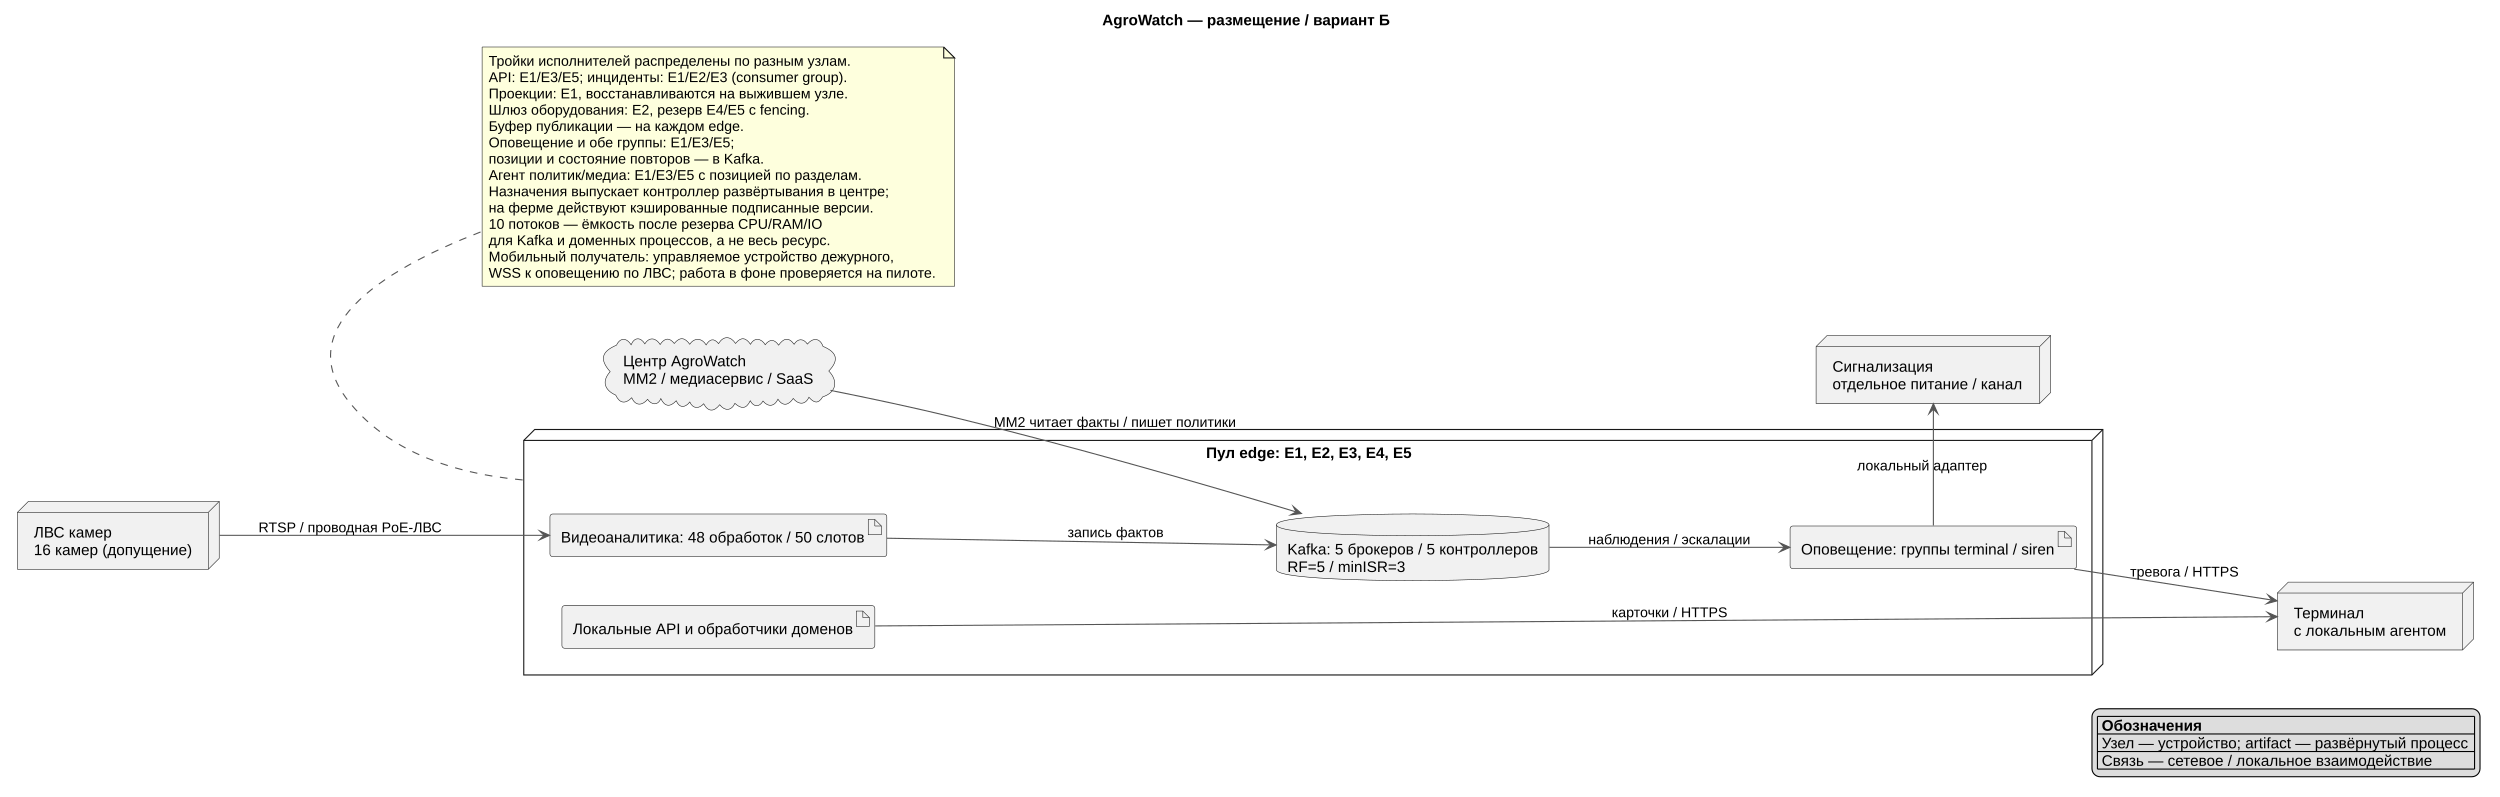
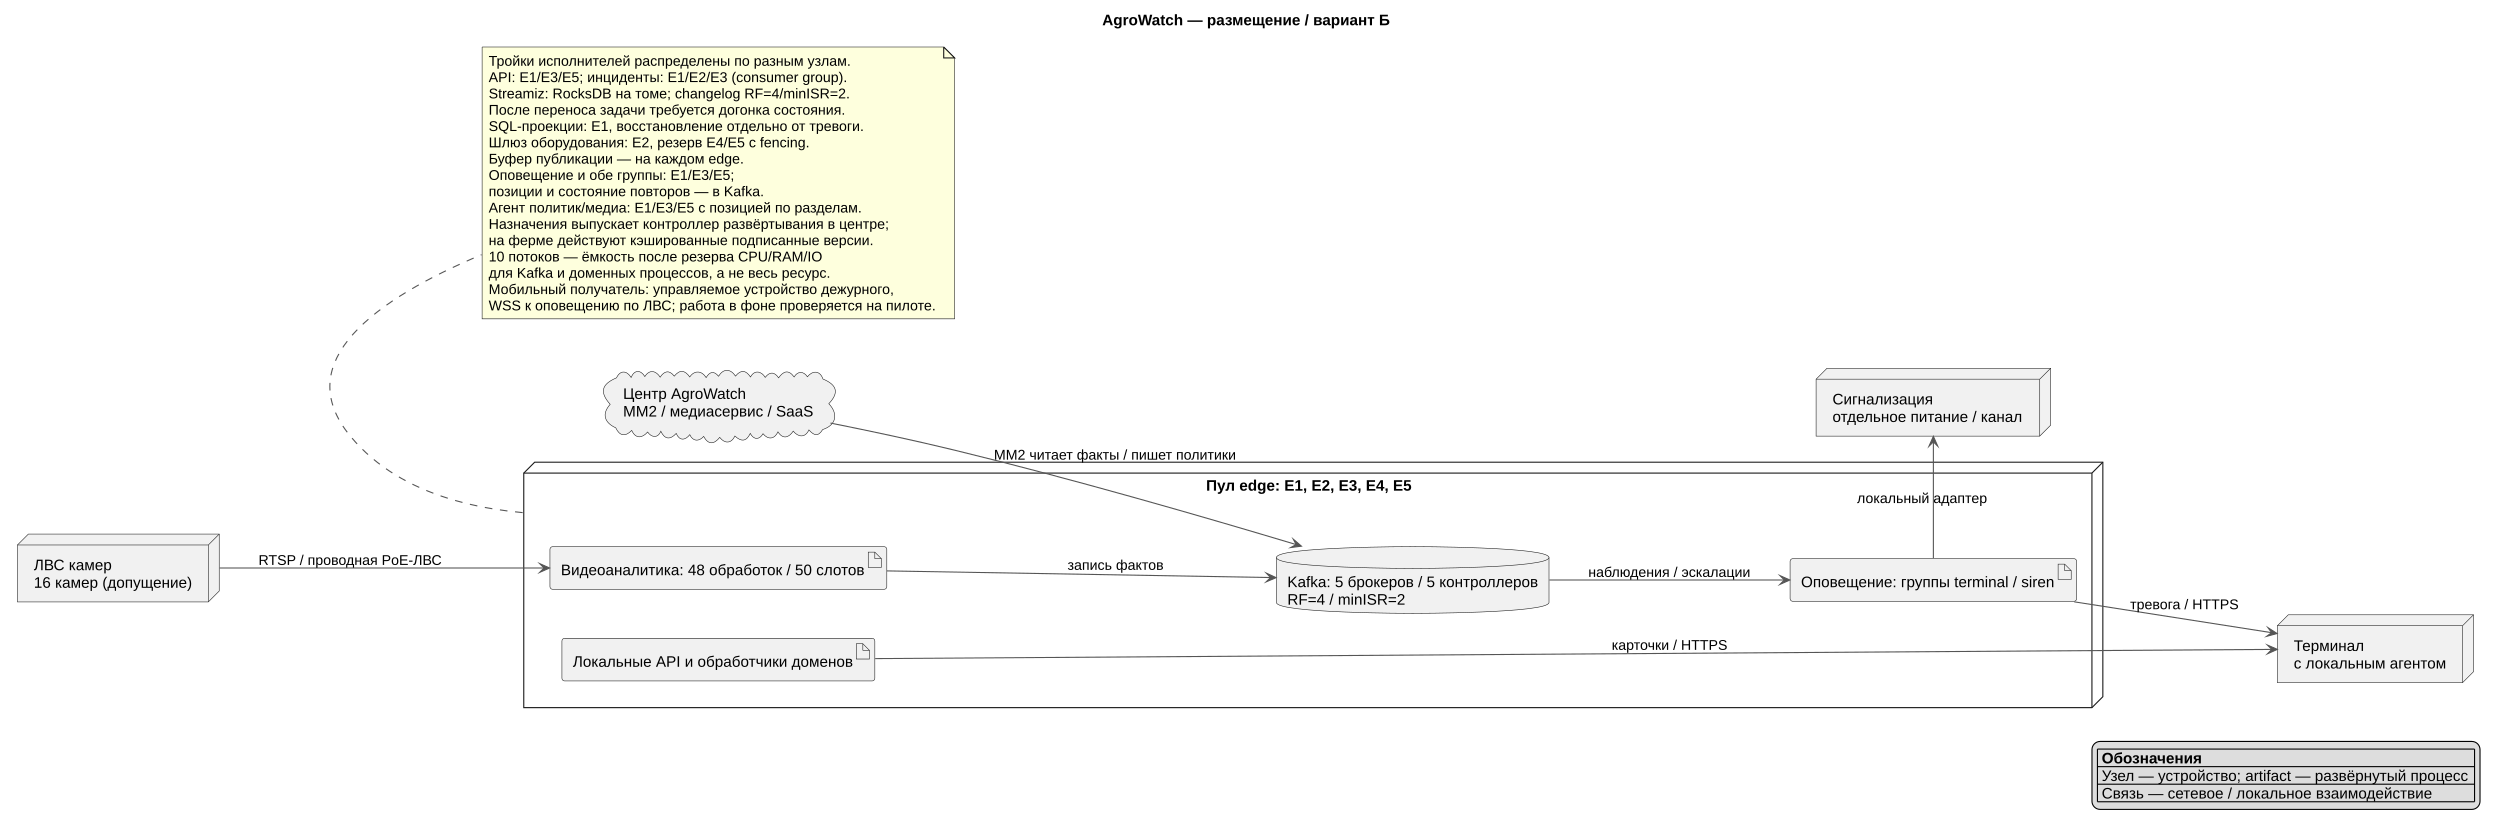
- <svg xmlns="http://www.w3.org/2000/svg" version="1.1" data-diagram-type="DESCRIPTION" style="width:2626px;height:837px;background:#FFFFFF;" width="2626.25px" height="837.604px" viewBox="0 0 2626 837" zoomAndPan="magnify" preserveAspectRatio="none" contentStyleType="text/css">
+ <svg xmlns="http://www.w3.org/2000/svg" version="1.1" data-diagram-type="DESCRIPTION" style="width:2626px;height:870px;background:#FFFFFF;" width="2626.25px" height="870.833px" viewBox="0 0 2626 870" zoomAndPan="magnify" preserveAspectRatio="none" contentStyleType="text/css">
  <defs />
  <g font-family="sans-serif" lengthAdjust="spacing">
    <g class="title" data-source-line="10">
      <text x="1157.786" y="26.505" fill="#000" font-size="16.042" textLength="303.186" font-weight="700" font-family="Arial">AgroWatch — размещение / вариант Б</text>
    </g>
    <g class="cluster" data-qualified-name="pool" id="ent0002" data-source-line="14">
-       <polygon points="550.16,462.617,561.619,451.159,2208.823,451.159,2208.823,697.513,2197.365,708.971,550.16,708.971,550.16,462.617" fill="none" style="stroke:#181818;stroke-width:1.146;stroke-linejoin:miter;stroke-miterlimit:10;" />
-       <line x1="2197.365" y1="462.617" x2="2208.823" y2="451.159" style="stroke:#181818;stroke-width:1.146;" />
-       <line x1="550.16" y1="462.617" x2="2197.365" y2="462.617" style="stroke:#181818;stroke-width:1.146;" />
-       <line x1="2197.365" y1="462.617" x2="2197.365" y2="708.971" style="stroke:#181818;stroke-width:1.146;" />
-       <text x="1266.858" y="481.102" fill="#000" font-size="16.042" textLength="216.1" font-weight="700" font-family="Arial">Пул edge: E1, E2, E3, E4, E5</text>
+       <polygon points="550.16,496.935,561.619,485.477,2208.823,485.477,2208.823,731.831,2197.365,743.289,550.16,743.289,550.16,496.935" fill="none" style="stroke:#181818;stroke-width:1.146;stroke-linejoin:miter;stroke-miterlimit:10;" />
+       <line x1="2197.365" y1="496.935" x2="2208.823" y2="485.477" style="stroke:#181818;stroke-width:1.146;" />
+       <line x1="550.16" y1="496.935" x2="2197.365" y2="496.935" style="stroke:#181818;stroke-width:1.146;" />
+       <line x1="2197.365" y1="496.935" x2="2197.365" y2="743.289" style="stroke:#181818;stroke-width:1.146;" />
+       <text x="1266.858" y="515.419" fill="#000" font-size="16.042" textLength="216.1" font-weight="700" font-family="Arial">Пул edge: E1, E2, E3, E4, E5</text>
    </g>
    <g class="entity" data-qualified-name="pool.video" id="ent0003" data-source-line="15">
-       <rect x="577.66" y="539.904" width="353.838" height="44.801" fill="#F1F1F1" style="stroke:#181818;stroke-width:0.573;" rx="2.865" ry="2.865" />
-       <polygon points="912.019,545.633,912.019,561.674,925.769,561.674,925.769,552.508,918.894,545.633,912.019,545.633" fill="#F1F1F1" style="stroke:#181818;stroke-width:0.573;stroke-linejoin:miter;stroke-miterlimit:10;" />
-       <line x1="918.894" y1="545.633" x2="918.894" y2="552.508" style="stroke:#181818;stroke-width:0.573;" />
-       <line x1="925.769" y1="552.508" x2="918.894" y2="552.508" style="stroke:#181818;stroke-width:0.573;" />
-       <text x="589.119" y="569.846" fill="#000" font-size="16.042" textLength="319.463" font-family="Arial">Видеоаналитика: 48 обработок / 50 слотов</text>
+       <rect x="577.66" y="574.221" width="353.838" height="44.801" fill="#F1F1F1" style="stroke:#181818;stroke-width:0.573;" rx="2.865" ry="2.865" />
+       <polygon points="912.019,579.951,912.019,595.992,925.769,595.992,925.769,586.826,918.894,579.951,912.019,579.951" fill="#F1F1F1" style="stroke:#181818;stroke-width:0.573;stroke-linejoin:miter;stroke-miterlimit:10;" />
+       <line x1="918.894" y1="579.951" x2="918.894" y2="586.826" style="stroke:#181818;stroke-width:0.573;" />
+       <line x1="925.769" y1="586.826" x2="918.894" y2="586.826" style="stroke:#181818;stroke-width:0.573;" />
+       <text x="589.119" y="604.164" fill="#000" font-size="16.042" textLength="319.463" font-family="Arial">Видеоаналитика: 48 обработок / 50 слотов</text>
    </g>
    <g class="entity" data-qualified-name="pool.notify" id="ent0004" data-source-line="16">
-       <rect x="1880.301" y="552.508" width="301.029" height="44.801" fill="#F1F1F1" style="stroke:#181818;stroke-width:0.573;" rx="2.865" ry="2.865" />
-       <polygon points="2161.85,558.237,2161.85,574.279,2175.6,574.279,2175.6,565.112,2168.725,558.237,2161.85,558.237" fill="#F1F1F1" style="stroke:#181818;stroke-width:0.573;stroke-linejoin:miter;stroke-miterlimit:10;" />
-       <line x1="2168.725" y1="558.237" x2="2168.725" y2="565.112" style="stroke:#181818;stroke-width:0.573;" />
-       <line x1="2175.6" y1="565.112" x2="2168.725" y2="565.112" style="stroke:#181818;stroke-width:0.573;" />
-       <text x="1891.759" y="582.451" fill="#000" font-size="16.042" textLength="266.654" font-family="Arial">Оповещение: группы terminal / siren</text>
+       <rect x="1880.301" y="586.826" width="301.029" height="44.801" fill="#F1F1F1" style="stroke:#181818;stroke-width:0.573;" rx="2.865" ry="2.865" />
+       <polygon points="2161.85,592.555,2161.85,608.596,2175.6,608.596,2175.6,599.43,2168.725,592.555,2161.85,592.555" fill="#F1F1F1" style="stroke:#181818;stroke-width:0.573;stroke-linejoin:miter;stroke-miterlimit:10;" />
+       <line x1="2168.725" y1="592.555" x2="2168.725" y2="599.43" style="stroke:#181818;stroke-width:0.573;" />
+       <line x1="2175.6" y1="599.43" x2="2168.725" y2="599.43" style="stroke:#181818;stroke-width:0.573;" />
+       <text x="1891.759" y="616.768" fill="#000" font-size="16.042" textLength="266.654" font-family="Arial">Оповещение: группы terminal / siren</text>
    </g>
    <g class="entity" data-qualified-name="pool.app" id="ent0005" data-source-line="17">
-       <rect x="590.242" y="636.154" width="328.678" height="44.801" fill="#F1F1F1" style="stroke:#181818;stroke-width:0.573;" rx="2.865" ry="2.865" />
-       <polygon points="899.441,641.883,899.441,657.924,913.191,657.924,913.191,648.758,906.316,641.883,899.441,641.883" fill="#F1F1F1" style="stroke:#181818;stroke-width:0.573;stroke-linejoin:miter;stroke-miterlimit:10;" />
-       <line x1="906.316" y1="641.883" x2="906.316" y2="648.758" style="stroke:#181818;stroke-width:0.573;" />
-       <line x1="913.191" y1="648.758" x2="906.316" y2="648.758" style="stroke:#181818;stroke-width:0.573;" />
-       <text x="601.7" y="666.096" fill="#000" font-size="16.042" textLength="294.303" font-family="Arial">Локальные API и обработчики доменов</text>
+       <rect x="590.242" y="670.471" width="328.678" height="44.801" fill="#F1F1F1" style="stroke:#181818;stroke-width:0.573;" rx="2.865" ry="2.865" />
+       <polygon points="899.441,676.201,899.441,692.242,913.191,692.242,913.191,683.076,906.316,676.201,899.441,676.201" fill="#F1F1F1" style="stroke:#181818;stroke-width:0.573;stroke-linejoin:miter;stroke-miterlimit:10;" />
+       <line x1="906.316" y1="676.201" x2="906.316" y2="683.076" style="stroke:#181818;stroke-width:0.573;" />
+       <line x1="913.191" y1="683.076" x2="906.316" y2="683.076" style="stroke:#181818;stroke-width:0.573;" />
+       <text x="601.7" y="700.414" fill="#000" font-size="16.042" textLength="294.303" font-family="Arial">Локальные API и обработчики доменов</text>
    </g>
    <g class="entity" data-qualified-name="pool.log" id="ent0006" data-source-line="18">
-       <path d="M1340.762,551.305 C1340.762,539.846 1483.918,539.846 1483.918,539.846 C1483.918,539.846 1627.074,539.846 1627.074,551.305 L1627.074,598.51 C1627.074,609.968 1483.918,609.968 1483.918,609.968 C1483.918,609.968 1340.762,609.968 1340.762,598.51 L1340.762,551.305" style="stroke:#181818;stroke-width:0.573;" fill="#F1F1F1" />
-       <path d="M1340.762,551.305 C1340.762,562.763 1483.918,562.763 1483.918,562.763 C1483.918,562.763 1627.074,562.763 1627.074,551.305" style="stroke:#181818;stroke-width:0.573;" fill="none" />
-       <text x="1352.221" y="582.393" fill="#000" font-size="16.042" textLength="263.395" font-family="Arial">Kafka: 5 брокеров / 5 контроллеров</text>
-       <text x="1352.221" y="600.84" fill="#000" font-size="16.042" textLength="123.923" font-family="Arial">RF=5 / minISR=3</text>
+       <path d="M1340.762,585.622 C1340.762,574.164 1483.918,574.164 1483.918,574.164 C1483.918,574.164 1627.074,574.164 1627.074,585.622 L1627.074,632.828 C1627.074,644.286 1483.918,644.286 1483.918,644.286 C1483.918,644.286 1340.762,644.286 1340.762,632.828 L1340.762,585.622" style="stroke:#181818;stroke-width:0.573;" fill="#F1F1F1" />
+       <path d="M1340.762,585.622 C1340.762,597.081 1483.918,597.081 1483.918,597.081 C1483.918,597.081 1627.074,597.081 1627.074,585.622" style="stroke:#181818;stroke-width:0.573;" fill="none" />
+       <text x="1352.221" y="616.711" fill="#000" font-size="16.042" textLength="263.395" font-family="Arial">Kafka: 5 брокеров / 5 контроллеров</text>
+       <text x="1352.221" y="635.157" fill="#000" font-size="16.042" textLength="123.923" font-family="Arial">RF=4 / minISR=2</text>
    </g>
    <g class="entity" data-qualified-name="cams" id="ent0001" data-source-line="13">
-       <polygon points="18.333,538.128,29.792,526.669,230.27,526.669,230.27,586.479,218.812,597.937,18.333,597.937,18.333,538.128" fill="#F1F1F1" style="stroke:#181818;stroke-width:0.573;stroke-linejoin:miter;stroke-miterlimit:10;" />
-       <line x1="218.812" y1="538.128" x2="230.27" y2="526.669" style="stroke:#181818;stroke-width:0.573;" />
-       <line x1="18.333" y1="538.128" x2="218.812" y2="538.128" style="stroke:#181818;stroke-width:0.573;" />
-       <line x1="218.812" y1="538.128" x2="218.812" y2="597.937" style="stroke:#181818;stroke-width:0.573;" />
-       <text x="35.521" y="564.633" fill="#000" font-size="16.042" textLength="82.08" font-family="Arial">ЛВС камер</text>
-       <text x="35.521" y="583.079" fill="#000" font-size="16.042" textLength="166.103" font-family="Arial">16 камер (допущение)</text>
+       <polygon points="18.333,572.445,29.792,560.987,230.27,560.987,230.27,620.796,218.812,632.255,18.333,632.255,18.333,572.445" fill="#F1F1F1" style="stroke:#181818;stroke-width:0.573;stroke-linejoin:miter;stroke-miterlimit:10;" />
+       <line x1="218.812" y1="572.445" x2="230.27" y2="560.987" style="stroke:#181818;stroke-width:0.573;" />
+       <line x1="18.333" y1="572.445" x2="218.812" y2="572.445" style="stroke:#181818;stroke-width:0.573;" />
+       <line x1="218.812" y1="572.445" x2="218.812" y2="632.255" style="stroke:#181818;stroke-width:0.573;" />
+       <text x="35.521" y="598.951" fill="#000" font-size="16.042" textLength="82.08" font-family="Arial">ЛВС камер</text>
+       <text x="35.521" y="617.397" fill="#000" font-size="16.042" textLength="166.103" font-family="Arial">16 камер (допущение)</text>
    </g>
    <g class="entity" data-qualified-name="term" id="ent0007" data-source-line="20">
-       <polygon points="2392.156,622.919,2403.615,611.461,2598.132,611.461,2598.132,671.27,2586.674,682.729,2392.156,682.729,2392.156,622.919" fill="#F1F1F1" style="stroke:#181818;stroke-width:0.573;stroke-linejoin:miter;stroke-miterlimit:10;" />
-       <line x1="2586.674" y1="622.919" x2="2598.132" y2="611.461" style="stroke:#181818;stroke-width:0.573;" />
-       <line x1="2392.156" y1="622.919" x2="2586.674" y2="622.919" style="stroke:#181818;stroke-width:0.573;" />
-       <line x1="2586.674" y1="622.919" x2="2586.674" y2="682.729" style="stroke:#181818;stroke-width:0.573;" />
-       <text x="2409.344" y="649.424" fill="#000" font-size="16.042" textLength="74.772" font-family="Arial">Терминал</text>
-       <text x="2409.344" y="667.871" fill="#000" font-size="16.042" textLength="160.143" font-family="Arial">с локальным агентом</text>
+       <polygon points="2392.156,657.237,2403.615,645.779,2598.132,645.779,2598.132,705.588,2586.674,717.046,2392.156,717.046,2392.156,657.237" fill="#F1F1F1" style="stroke:#181818;stroke-width:0.573;stroke-linejoin:miter;stroke-miterlimit:10;" />
+       <line x1="2586.674" y1="657.237" x2="2598.132" y2="645.779" style="stroke:#181818;stroke-width:0.573;" />
+       <line x1="2392.156" y1="657.237" x2="2586.674" y2="657.237" style="stroke:#181818;stroke-width:0.573;" />
+       <line x1="2586.674" y1="657.237" x2="2586.674" y2="717.046" style="stroke:#181818;stroke-width:0.573;" />
+       <text x="2409.344" y="683.742" fill="#000" font-size="16.042" textLength="74.772" font-family="Arial">Терминал</text>
+       <text x="2409.344" y="702.189" fill="#000" font-size="16.042" textLength="160.143" font-family="Arial">с локальным агентом</text>
    </g>
    <g class="entity" data-qualified-name="sound" id="ent0008" data-source-line="21">
-       <polygon points="1907.629,363.961,1919.087,352.503,2153.999,352.503,2153.999,412.312,2142.541,423.77,1907.629,423.77,1907.629,363.961" fill="#F1F1F1" style="stroke:#181818;stroke-width:0.573;stroke-linejoin:miter;stroke-miterlimit:10;" />
-       <line x1="2142.541" y1="363.961" x2="2153.999" y2="352.503" style="stroke:#181818;stroke-width:0.573;" />
-       <line x1="1907.629" y1="363.961" x2="2142.541" y2="363.961" style="stroke:#181818;stroke-width:0.573;" />
-       <line x1="2142.541" y1="363.961" x2="2142.541" y2="423.77" style="stroke:#181818;stroke-width:0.573;" />
-       <text x="1924.817" y="390.466" fill="#000" font-size="16.042" textLength="105.61" font-family="Arial">Сигнализация</text>
-       <text x="1924.817" y="408.913" fill="#000" font-size="16.042" textLength="200.536" font-family="Arial">отдельное питание / канал</text>
+       <polygon points="1907.629,398.279,1919.087,386.82,2153.999,386.82,2153.999,446.63,2142.541,458.088,1907.629,458.088,1907.629,398.279" fill="#F1F1F1" style="stroke:#181818;stroke-width:0.573;stroke-linejoin:miter;stroke-miterlimit:10;" />
+       <line x1="2142.541" y1="398.279" x2="2153.999" y2="386.82" style="stroke:#181818;stroke-width:0.573;" />
+       <line x1="1907.629" y1="398.279" x2="2142.541" y2="398.279" style="stroke:#181818;stroke-width:0.573;" />
+       <line x1="2142.541" y1="398.279" x2="2142.541" y2="458.088" style="stroke:#181818;stroke-width:0.573;" />
+       <text x="1924.817" y="424.784" fill="#000" font-size="16.042" textLength="105.61" font-family="Arial">Сигнализация</text>
+       <text x="1924.817" y="443.23" fill="#000" font-size="16.042" textLength="200.536" font-family="Arial">отдельное питание / канал</text>
    </g>
    <g class="entity" data-qualified-name="center" id="ent0009" data-source-line="22">
-       <path d="M647.582,362.556 C651.565,354.091 658.473,354.974 662.918,362.102 C666.382,353.953 672.899,353.959 677.352,361.173 C682.19,353.384 689.185,355.05 693.415,361.842 C697.781,355.295 702.901,353.959 708.241,360.76 C714.229,353.561 719.304,354.433 724.527,361.626 C729.451,354.286 737.34,355.02 741.728,362.259 C745.435,356.158 749.745,354.8 754.75,360.87 C759.973,352.497 767.232,352.823 772.592,360.72 C778.383,353.628 783.396,354.482 788.344,361.651 C792.588,353.803 799.916,355.647 803.778,362.064 C808.648,355.859 813.409,356.15 817.849,362.544 C822.946,355.474 828.181,353.55 834.141,361.615 C838.026,355.253 844.006,355.406 848.079,361.404 C853.655,354.678 861.233,354.655 864.467,363.819 C878.686,369.745 882.043,377.75 870.57,389.727 C880.64,400.23 878.633,412.221 864.128,416.897 C859.279,424.84 854.901,423.128 849.695,417.269 C845.679,425.927 838.407,424.889 833.206,418.574 C828.631,425.409 822.485,427.526 817.191,419.341 C813.492,427.073 806.937,427.891 801.464,421.289 C797.526,428.022 791.717,427.718 788.07,420.999 C783.86,429.72 778.675,429.841 771.963,423.713 C768.045,431.842 761.221,431.847 755.989,425.128 C750.104,432.542 744.047,433.125 739.13,424.133 C734.13,429.667 727.92,429.577 724.549,422.281 C719.703,428.374 713.84,429.041 710.28,420.985 C703.96,427.831 698.247,427.375 694.126,418.697 C690.9,426.432 684.238,425.223 680.243,419.49 C674.626,426.079 667.624,426.829 663.578,417.812 C656.843,424.622 650.904,423.844 646.748,415.033 C635.074,409.79 631.73,400.566 640.941,390.399 C629.316,377.329 632.105,369.163 647.582,362.556" style="stroke:#181818;stroke-width:0.573;" fill="#F1F1F1" />
-       <text x="654.477" y="384.737" fill="#000" font-size="16.042" textLength="129.72" font-family="Arial">Центр AgroWatch</text>
-       <text x="654.477" y="403.183" fill="#000" font-size="16.042" textLength="200.192" font-family="Arial">MM2 / медиасервис / SaaS</text>
+       <path d="M647.582,396.874 C651.565,388.409 658.473,389.292 662.918,396.42 C666.382,388.271 672.899,388.276 677.352,395.491 C682.19,387.702 689.185,389.367 693.415,396.16 C697.781,389.612 702.901,388.277 708.241,395.078 C714.229,387.879 719.304,388.751 724.527,395.944 C729.451,388.603 737.34,389.337 741.728,396.576 C745.435,390.476 749.745,389.118 754.75,395.187 C759.973,386.815 767.232,387.14 772.592,395.038 C778.383,387.945 783.396,388.799 788.344,395.969 C792.588,388.12 799.916,389.965 803.778,396.382 C808.648,390.177 813.409,390.468 817.849,396.862 C822.946,389.792 828.181,387.868 834.141,395.933 C838.026,389.571 844.006,389.724 848.079,395.721 C853.655,388.996 861.233,388.973 864.467,398.137 C878.686,404.063 882.043,412.067 870.57,424.045 C880.64,434.547 878.633,446.539 864.128,451.215 C859.279,459.157 854.901,457.446 849.695,451.587 C845.679,460.244 838.407,459.207 833.206,452.892 C828.631,459.726 822.485,461.843 817.191,453.659 C813.492,461.39 806.937,462.209 801.464,455.606 C797.526,462.34 791.717,462.036 788.07,455.317 C783.86,464.037 778.675,464.159 771.963,458.031 C768.045,466.159 761.221,466.165 755.989,459.446 C750.104,466.859 744.047,467.443 739.13,458.451 C734.13,463.984 727.92,463.894 724.549,456.599 C719.703,462.692 713.84,463.359 710.28,455.303 C703.96,462.149 698.247,461.693 694.126,453.015 C690.9,460.75 684.238,459.541 680.243,453.807 C674.626,460.396 667.624,461.147 663.578,452.13 C656.843,458.94 650.904,458.162 646.748,449.351 C635.074,444.108 631.73,434.884 640.941,424.717 C629.316,411.646 632.105,403.481 647.582,396.874" style="stroke:#181818;stroke-width:0.573;" fill="#F1F1F1" />
+       <text x="654.477" y="419.055" fill="#000" font-size="16.042" textLength="129.72" font-family="Arial">Центр AgroWatch</text>
+       <text x="654.477" y="437.501" fill="#000" font-size="16.042" textLength="200.192" font-family="Arial">MM2 / медиасервис / SaaS</text>
    </g>
    <g class="entity" data-qualified-name="GMN17" id="ent0018" data-source-line="31">
-       <path d="M506.412,49.384 L506.412,300.645 L1002.734,300.645 L1002.734,60.842 L991.276,49.384 L506.412,49.384" style="stroke:#181818;stroke-width:0.573;" fill="#FEFFDD" />
+       <path d="M506.412,49.384 L506.412,334.902 L1002.734,334.902 L1002.734,60.842 L991.276,49.384 L506.412,49.384" style="stroke:#181818;stroke-width:0.573;" fill="#FEFFDD" />
      <path d="M991.276,49.384 L991.276,60.842 L1002.734,60.842 L991.276,49.384" style="stroke:#181818;stroke-width:1.146;" fill="#FEFFDD" />
      <text x="513.287" y="69.085" fill="#000" font-size="14.896" textLength="383.371" font-family="Arial">Тройки исполнителей распределены по разным узлам.</text>
      <text x="513.287" y="86.214" fill="#000" font-size="14.896" textLength="376.68" font-family="Arial">API: E1/E3/E5; инциденты: E1/E2/E3 (consumer group).</text>
-       <text x="513.287" y="103.343" fill="#000" font-size="14.896" textLength="378.978" font-family="Arial">Проекции: E1, восстанавливаются на выжившем узле.</text>
-       <text x="513.287" y="120.471" fill="#000" font-size="14.896" textLength="338.371" font-family="Arial">Шлюз оборудования: E2, резерв E4/E5 с fencing.</text>
-       <text x="513.287" y="137.6" fill="#000" font-size="14.896" textLength="268.438" font-family="Arial">Буфер публикации — на каждом edge.</text>
-       <text x="513.287" y="154.729" fill="#000" font-size="14.896" textLength="258.699" font-family="Arial">Оповещение и обе группы: E1/E3/E5;</text>
-       <text x="513.287" y="171.858" fill="#000" font-size="14.896" textLength="289.901" font-family="Arial">позиции и состояние повторов — в Kafka.</text>
-       <text x="513.287" y="188.986" fill="#000" font-size="14.896" textLength="394.078" font-family="Arial">Агент политик/медиа: E1/E3/E5 с позицией по разделам.</text>
-       <text x="513.287" y="206.115" fill="#000" font-size="14.896" textLength="422.298" font-family="Arial">Назначения выпускает контроллер развёртывания в центре;</text>
-       <text x="513.287" y="223.244" fill="#000" font-size="14.896" textLength="405.388" font-family="Arial">на ферме действуют кэшированные подписанные версии.</text>
-       <text x="513.287" y="240.373" fill="#000" font-size="14.896" textLength="351.318" font-family="Arial">10 потоков — ёмкость после резерва CPU/RAM/IO</text>
-       <text x="513.287" y="257.501" fill="#000" font-size="14.896" textLength="359.297" font-family="Arial">для Kafka и доменных процессов, а не весь ресурс.</text>
-       <text x="513.287" y="274.63" fill="#000" font-size="14.896" textLength="428.001" font-family="Arial">Мобильный получатель: управляемое устройство дежурного,</text>
-       <text x="513.287" y="291.759" fill="#000" font-size="14.896" textLength="472.259" font-family="Arial">WSS к оповещению по ЛВС; работа в фоне проверяется на пилоте.</text>
+       <text x="513.287" y="103.343" fill="#000" font-size="14.896" textLength="379.64" font-family="Arial">Streamiz: RocksDB на томе; changelog RF=4/minISR=2.</text>
+       <text x="513.287" y="120.471" fill="#000" font-size="14.896" textLength="376.258" font-family="Arial">После переноса задачи требуется догонка состояния.</text>
+       <text x="513.287" y="137.6" fill="#000" font-size="14.896" textLength="396.631" font-family="Arial">SQL-проекции: E1, восстановление отдельно от тревоги.</text>
+       <text x="513.287" y="154.729" fill="#000" font-size="14.896" textLength="338.371" font-family="Arial">Шлюз оборудования: E2, резерв E4/E5 с fencing.</text>
+       <text x="513.287" y="171.858" fill="#000" font-size="14.896" textLength="268.438" font-family="Arial">Буфер публикации — на каждом edge.</text>
+       <text x="513.287" y="188.986" fill="#000" font-size="14.896" textLength="258.699" font-family="Arial">Оповещение и обе группы: E1/E3/E5;</text>
+       <text x="513.287" y="206.115" fill="#000" font-size="14.896" textLength="289.901" font-family="Arial">позиции и состояние повторов — в Kafka.</text>
+       <text x="513.287" y="223.244" fill="#000" font-size="14.896" textLength="394.078" font-family="Arial">Агент политик/медиа: E1/E3/E5 с позицией по разделам.</text>
+       <text x="513.287" y="240.373" fill="#000" font-size="14.896" textLength="422.298" font-family="Arial">Назначения выпускает контроллер развёртывания в центре;</text>
+       <text x="513.287" y="257.501" fill="#000" font-size="14.896" textLength="405.388" font-family="Arial">на ферме действуют кэшированные подписанные версии.</text>
+       <text x="513.287" y="274.63" fill="#000" font-size="14.896" textLength="351.318" font-family="Arial">10 потоков — ёмкость после резерва CPU/RAM/IO</text>
+       <text x="513.287" y="291.759" fill="#000" font-size="14.896" textLength="359.297" font-family="Arial">для Kafka и доменных процессов, а не весь ресурс.</text>
+       <text x="513.287" y="308.888" fill="#000" font-size="14.896" textLength="428.001" font-family="Arial">Мобильный получатель: управляемое устройство дежурного,</text>
+       <text x="513.287" y="326.016" fill="#000" font-size="14.896" textLength="472.259" font-family="Arial">WSS к оповещению по ЛВС; работа в фоне проверяется на пилоте.</text>
    </g>
    <g class="link" data-entity-1="ent0001" data-entity-2="ent0003" id="lnk10" data-source-line="23" data-link-type="dependency">
-       <path d="M230.553,562.305 C325.004,562.305 459.869,562.305 571.496,562.305" style="stroke:#555;stroke-width:1.146;" fill="none" id="cams-to-video" />
-       <polygon points="577.225,562.305,566.912,557.721,571.496,562.305,566.912,566.888,577.225,562.305" fill="#555" style="stroke:#555;stroke-width:1.146;stroke-linejoin:miter;stroke-miterlimit:10;" />
-       <text x="271.517" y="559.089" fill="#000" font-size="14.896" textLength="193.966" font-family="Arial">RTSP / проводная PoE-ЛВС</text>
+       <path d="M230.553,596.622 C325.004,596.622 459.869,596.622 571.496,596.622" style="stroke:#555;stroke-width:1.146;" fill="none" id="cams-to-video" />
+       <polygon points="577.225,596.622,566.912,592.039,571.496,596.622,566.912,601.206,577.225,596.622" fill="#555" style="stroke:#555;stroke-width:1.146;stroke-linejoin:miter;stroke-miterlimit:10;" />
+       <text x="271.517" y="593.407" fill="#000" font-size="14.896" textLength="193.966" font-family="Arial">RTSP / проводная PoE-ЛВС</text>
    </g>
    <g class="link" data-entity-1="ent0006" data-entity-2="ent0004" id="lnk11" data-source-line="24" data-link-type="dependency">
-       <path d="M1627.439,574.909 C1705.126,574.909 1795.509,574.909 1874.308,574.909" style="stroke:#555;stroke-width:1.146;" fill="none" id="log-to-notify" />
-       <polygon points="1880.038,574.909,1869.725,570.326,1874.308,574.909,1869.725,579.492,1880.038,574.909" fill="#555" style="stroke:#555;stroke-width:1.146;stroke-linejoin:miter;stroke-miterlimit:10;" />
-       <text x="1668.322" y="571.693" fill="#000" font-size="14.896" textLength="170.909" font-family="Arial">наблюдения / эскалации</text>
+       <path d="M1627.439,609.227 C1705.126,609.227 1795.509,609.227 1874.308,609.227" style="stroke:#555;stroke-width:1.146;" fill="none" id="log-to-notify" />
+       <polygon points="1880.038,609.227,1869.725,604.643,1874.308,609.227,1869.725,613.81,1880.038,609.227" fill="#555" style="stroke:#555;stroke-width:1.146;stroke-linejoin:miter;stroke-miterlimit:10;" />
+       <text x="1668.322" y="606.011" fill="#000" font-size="14.896" textLength="170.909" font-family="Arial">наблюдения / эскалации</text>
    </g>
    <g class="link" data-entity-1="ent0004" data-entity-2="ent0007" id="lnk12" data-source-line="25" data-link-type="dependency">
-       <path d="M2178.791,597.848 C2248.148,608.688 2323.589,620.477 2386.152,630.251" style="stroke:#555;stroke-width:1.146;" fill="none" id="notify-to-term" />
-       <polygon points="2391.813,631.135,2382.331,625.015,2386.152,630.251,2380.916,634.072,2391.813,631.135" fill="#555" style="stroke:#555;stroke-width:1.146;stroke-linejoin:miter;stroke-miterlimit:10;" />
-       <text x="2237.469" y="605.622" fill="#000" font-size="14.896" textLength="114.548" font-family="Arial">тревога / HTTPS</text>
+       <path d="M2178.791,632.166 C2248.148,643.006 2323.589,654.794 2386.152,664.568" style="stroke:#555;stroke-width:1.146;" fill="none" id="notify-to-term" />
+       <polygon points="2391.813,665.453,2382.331,659.332,2386.152,664.568,2380.916,668.389,2391.813,665.453" fill="#555" style="stroke:#555;stroke-width:1.146;stroke-linejoin:miter;stroke-miterlimit:10;" />
+       <text x="2237.469" y="639.939" fill="#000" font-size="14.896" textLength="114.548" font-family="Arial">тревога / HTTPS</text>
    </g>
    <g class="link" data-entity-1="ent0004" data-entity-2="ent0008" id="lnk13" data-source-line="26" data-link-type="dependency">
-       <path d="M2030.818,552.004 C2030.818,520.058 2030.818,467.521 2030.818,429.766" style="stroke:#555;stroke-width:1.146;" fill="none" id="notify-to-sound" />
-       <polygon points="2030.818,424.037,2026.234,434.349,2030.818,429.766,2035.401,434.349,2030.818,424.037" fill="#555" style="stroke:#555;stroke-width:1.146;stroke-linejoin:miter;stroke-miterlimit:10;" />
-       <text x="1950.609" y="494.086" fill="#000" font-size="14.896" textLength="136.339" font-family="Arial">локальный адаптер</text>
+       <path d="M2030.818,586.321 C2030.818,554.376 2030.818,501.839 2030.818,464.084" style="stroke:#555;stroke-width:1.146;" fill="none" id="notify-to-sound" />
+       <polygon points="2030.818,458.355,2026.234,468.667,2030.818,464.084,2035.401,468.667,2030.818,458.355" fill="#555" style="stroke:#555;stroke-width:1.146;stroke-linejoin:miter;stroke-miterlimit:10;" />
+       <text x="1950.609" y="528.404" fill="#000" font-size="14.896" textLength="136.339" font-family="Arial">локальный адаптер</text>
    </g>
    <g class="link" data-entity-1="ent0003" data-entity-2="ent0006" id="lnk14" data-source-line="27" data-link-type="dependency">
-       <path d="M931.723,565.353 C1057.066,567.53 1217.632,570.318 1334.645,572.346" style="stroke:#555;stroke-width:1.146;" fill="none" id="video-to-log" />
-       <polygon points="1340.373,572.445,1330.141,567.684,1334.645,572.346,1329.983,576.849,1340.373,572.445" fill="#555" style="stroke:#555;stroke-width:1.146;stroke-linejoin:miter;stroke-miterlimit:10;" />
-       <text x="1121.335" y="564.257" fill="#000" font-size="14.896" textLength="100.925" font-family="Arial">запись фактов</text>
+       <path d="M931.723,599.67 C1057.066,601.847 1217.632,604.636 1334.645,606.664" style="stroke:#555;stroke-width:1.146;" fill="none" id="video-to-log" />
+       <polygon points="1340.373,606.763,1330.141,602.002,1334.645,606.664,1329.983,611.167,1340.373,606.763" fill="#555" style="stroke:#555;stroke-width:1.146;stroke-linejoin:miter;stroke-miterlimit:10;" />
+       <text x="1121.335" y="598.575" fill="#000" font-size="14.896" textLength="100.925" font-family="Arial">запись фактов</text>
    </g>
    <g class="link" data-entity-1="ent0005" data-entity-2="ent0007" id="lnk15" data-source-line="28" data-link-type="dependency">
-       <path d="M919.256,657.478 C1273.376,655.14 2096.795,649.712 2386.336,647.81" style="stroke:#555;stroke-width:1.146;" fill="none" id="app-to-term" />
-       <polygon points="2392.065,647.772,2381.722,643.257,2386.336,647.81,2381.782,652.423,2392.065,647.772" fill="#555" style="stroke:#555;stroke-width:1.146;stroke-linejoin:miter;stroke-miterlimit:10;" />
-       <text x="1692.957" y="648.304" fill="#000" font-size="14.896" textLength="122.032" font-family="Arial">карточки / HTTPS</text>
+       <path d="M919.256,691.795 C1273.376,689.458 2096.795,684.03 2386.336,682.128" style="stroke:#555;stroke-width:1.146;" fill="none" id="app-to-term" />
+       <polygon points="2392.065,682.09,2381.722,677.575,2386.336,682.128,2381.782,686.741,2392.065,682.09" fill="#555" style="stroke:#555;stroke-width:1.146;stroke-linejoin:miter;stroke-miterlimit:10;" />
+       <text x="1692.957" y="682.622" fill="#000" font-size="14.896" textLength="122.032" font-family="Arial">карточки / HTTPS</text>
    </g>
    <g class="link" data-entity-1="ent0009" data-entity-2="ent0006" id="lnk16" data-source-line="29" data-link-type="dependency">
-       <path d="M872.357,410.069 C913.687,418.331 960.426,428.242 1002.742,438.555 C1128.153,469.126 1264.704,508.647 1361.527,537.729" style="stroke:#555;stroke-width:1.146;" fill="none" id="center-to-log" />
-       <polygon points="1367.014,539.377,1358.455,532.02,1361.527,537.729,1355.818,540.8,1367.014,539.377" fill="#555" style="stroke:#555;stroke-width:1.146;stroke-linejoin:miter;stroke-miterlimit:10;" />
-       <text x="1043.992" y="448.482" fill="#000" font-size="14.896" textLength="255.6" font-family="Arial">MM2 читает факты / пишет политики</text>
+       <path d="M872.357,444.387 C913.687,452.648 960.426,462.56 1002.742,472.872 C1128.153,503.443 1264.704,542.965 1361.527,572.046" style="stroke:#555;stroke-width:1.146;" fill="none" id="center-to-log" />
+       <polygon points="1367.014,573.694,1358.455,566.338,1361.527,572.046,1355.818,575.117,1367.014,573.694" fill="#555" style="stroke:#555;stroke-width:1.146;stroke-linejoin:miter;stroke-miterlimit:10;" />
+       <text x="1043.992" y="482.8" fill="#000" font-size="14.896" textLength="255.6" font-family="Arial">MM2 читает факты / пишет политики</text>
    </g>
    <g class="link" data-entity-1="ent0002" data-entity-2="ent0018" id="lnk19" data-source-line="31" data-link-type="association">
-       <path d="M548.986,504.142 C543.773,503.667 538.553,503.104 533.336,502.445 C512.469,499.809 491.668,495.643 471.711,489.458 C431.797,477.088 395.261,456.645 368.34,424.232 C304.356,347.186 395.931,285.792 505.92,243.213" style="stroke:#555;stroke-width:1.146;stroke-dasharray:8.021,8.021;" fill="none" id="pool-GMN17" />
+       <path d="M548.986,538.46 C543.773,537.985 538.553,537.421 533.336,536.763 C512.469,534.127 491.668,529.96 471.711,523.775 C431.797,511.405 395.261,490.962 368.34,458.549 C302.832,379.67 395.118,313.957 505.874,267.528" style="stroke:#555;stroke-width:1.146;stroke-dasharray:8.021,8.021;" fill="none" id="pool-GMN17" />
    </g>
-     <g class="legend" data-source-line="47">
-       <rect x="2197.418" y="744.492" width="407.589" height="71.381" fill="#DDD" style="stroke:#000;stroke-width:1.146;" rx="8.594" ry="8.594" />
-       <text x="2207.604" y="767.56" fill="#000" font-size="16.042" textLength="105.916" font-weight="700" font-family="Arial">Обозначения</text>
-       <text x="2207.604" y="786.006" fill="#000" font-size="16.042" textLength="387.217" font-family="Arial">Узел — устройство; artifact — развёрнутый процесс</text>
-       <text x="2207.604" y="804.453" fill="#000" font-size="16.042" textLength="348.233" font-family="Arial">Связь — сетевое / локальное взаимодействие</text>
-       <line x1="2203.147" y1="752.513" x2="2599.278" y2="752.513" style="stroke:#000;stroke-width:1.146;" />
-       <line x1="2203.147" y1="770.959" x2="2599.278" y2="770.959" style="stroke:#000;stroke-width:1.146;" />
-       <line x1="2203.147" y1="789.406" x2="2599.278" y2="789.406" style="stroke:#000;stroke-width:1.146;" />
-       <line x1="2203.147" y1="807.852" x2="2599.278" y2="807.852" style="stroke:#000;stroke-width:1.146;" />
-       <line x1="2203.147" y1="752.513" x2="2203.147" y2="807.852" style="stroke:#000;stroke-width:1.146;" />
-       <line x1="2599.278" y1="752.513" x2="2599.278" y2="807.852" style="stroke:#000;stroke-width:1.146;" />
+     <g class="legend" data-source-line="49">
+       <rect x="2197.418" y="778.81" width="407.589" height="71.381" fill="#DDD" style="stroke:#000;stroke-width:1.146;" rx="8.594" ry="8.594" />
+       <text x="2207.604" y="801.878" fill="#000" font-size="16.042" textLength="105.916" font-weight="700" font-family="Arial">Обозначения</text>
+       <text x="2207.604" y="820.324" fill="#000" font-size="16.042" textLength="387.217" font-family="Arial">Узел — устройство; artifact — развёрнутый процесс</text>
+       <text x="2207.604" y="838.77" fill="#000" font-size="16.042" textLength="348.233" font-family="Arial">Связь — сетевое / локальное взаимодействие</text>
+       <line x1="2203.147" y1="786.831" x2="2599.278" y2="786.831" style="stroke:#000;stroke-width:1.146;" />
+       <line x1="2203.147" y1="805.277" x2="2599.278" y2="805.277" style="stroke:#000;stroke-width:1.146;" />
+       <line x1="2203.147" y1="823.723" x2="2599.278" y2="823.723" style="stroke:#000;stroke-width:1.146;" />
+       <line x1="2203.147" y1="842.17" x2="2599.278" y2="842.17" style="stroke:#000;stroke-width:1.146;" />
+       <line x1="2203.147" y1="786.831" x2="2203.147" y2="842.17" style="stroke:#000;stroke-width:1.146;" />
+       <line x1="2599.278" y1="786.831" x2="2599.278" y2="842.17" style="stroke:#000;stroke-width:1.146;" />
    </g>
  </g>
</svg>
